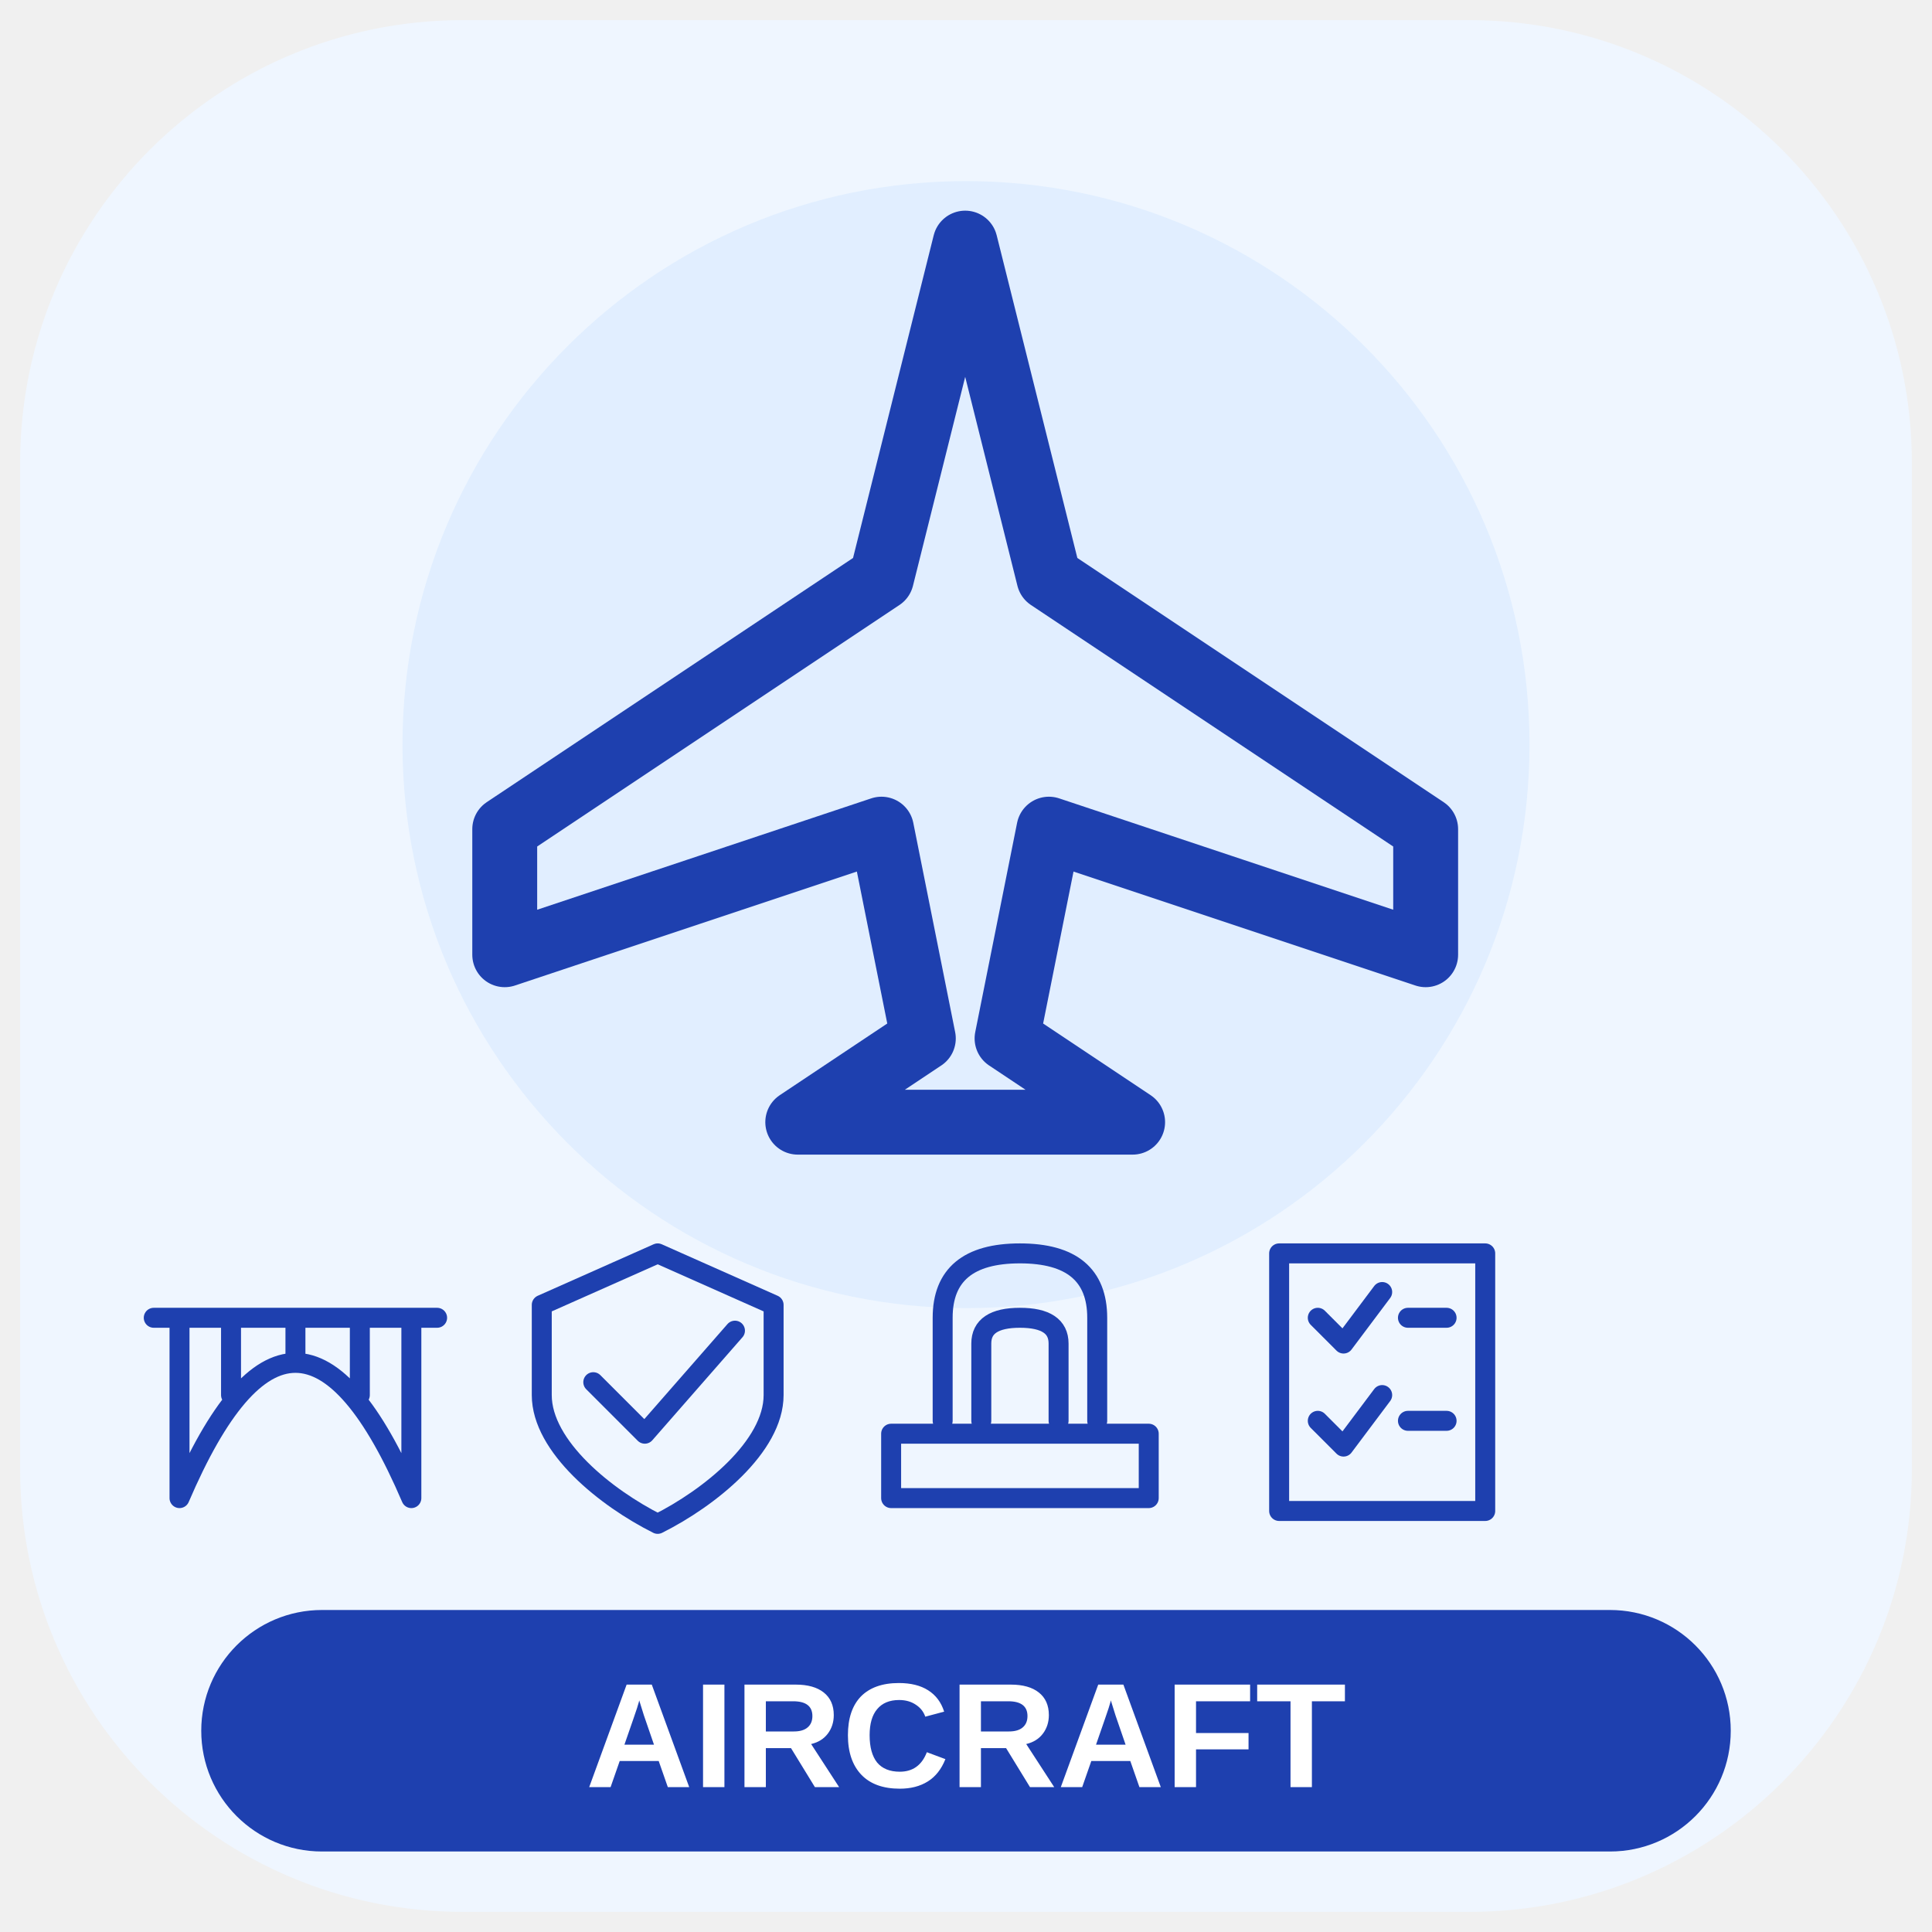
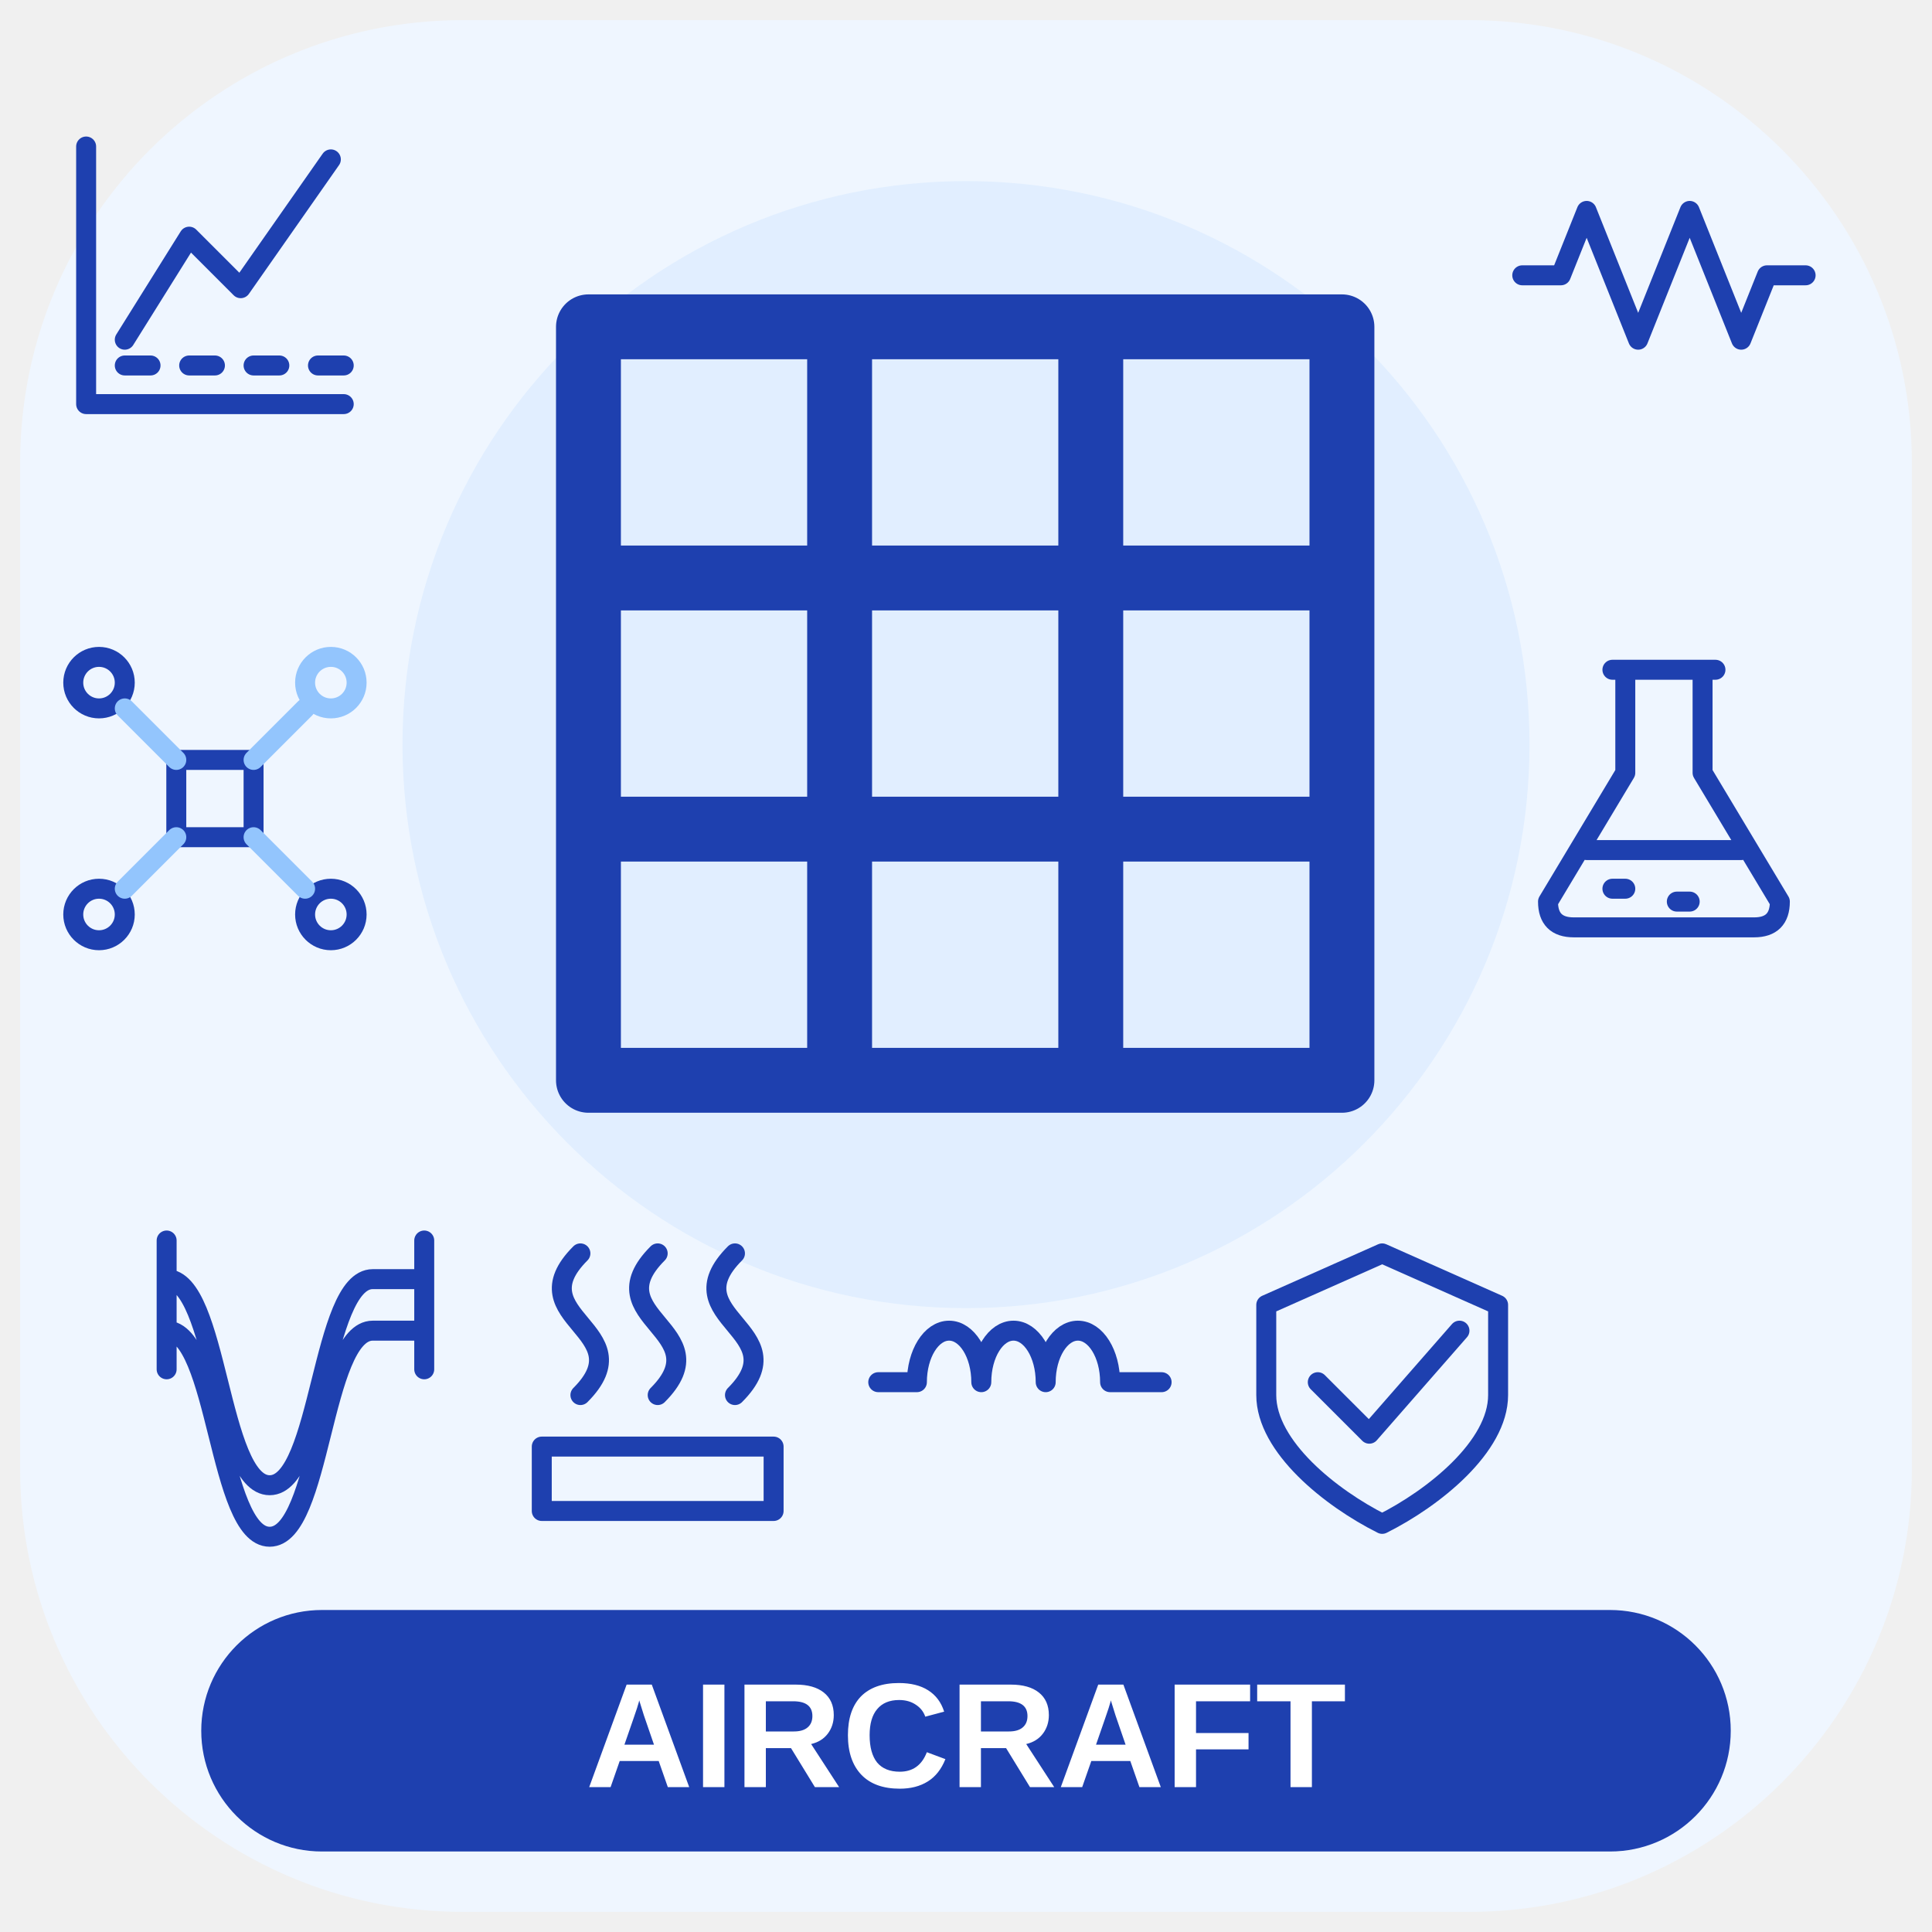
<svg xmlns="http://www.w3.org/2000/svg" viewBox="0 0 96 96" role="img">
  <rect x="1" y="1" width="94" height="94" rx="22" fill="#eff6ff" />
  <circle cx="48" cy="37" r="28" fill="#93c5fd" fill-opacity=".16" />
  <g transform="translate(23 10) scale(2.08)">
    <g fill="none" stroke-width="1.55" stroke-linecap="round" stroke-linejoin="round">
-       <path d="m12 1 2 8 9 6v3l-9-3-1 5 3 2H8l3-2-1-5-9 3v-3l9-6z" stroke="#1e40af" />
+       <path d="M3 3h18v18H3zM3 9h18M3 15h18M9 3v18M15 3v18" stroke="#1e40af" />
    </g>
  </g>
  <g transform="translate(7 61) scale(.64)">
    <g fill="none" stroke-width="1.55" stroke-linecap="round" stroke-linejoin="round">
-       <path d="M1 7h22M3 21Q12 0 21 21M3 7v14m18-14v14M7 7v6m10-6v6M12 7v3" stroke="#1e40af" />
+       <path d="M2 4c4 0 4 16 8 16S14 4 18 4h4M2 8c4 0 4 16 8 16S14 8 18 8h4M2 1v10m20-10v10" stroke="#1e40af" />
    </g>
  </g>
  <g transform="translate(25 61) scale(.64)">
    <g fill="none" stroke-width="1.55" stroke-linecap="round" stroke-linejoin="round">
-       <path d="m12 2 9 4v7c0 4-5 8-9 10-4-2-9-6-9-10V6zM7 12l4 4 7-8" stroke="#1e40af" />
+       <path d="M6 2c-5 5 5 6 0 11M12 2c-5 5 5 6 0 11M18 2c-5 5 5 6 0 11M3 17h18v5H3z" stroke="#1e40af" />
    </g>
  </g>
  <g transform="translate(43 61) scale(.64)">
    <g fill="none" stroke-width="1.55" stroke-linecap="round" stroke-linejoin="round">
-       <path d="M2 16h20v5H2zM6 15V7q0-5 6-5t6 5v8M9 15V9q0-2 3-2t3 2v6" stroke="#1e40af" />
+       <path d="M1 12h3a2.5 4 0 0 1 5 0a2.5 4 0 0 1 5 0a2.5 4 0 0 1 5 0h4" stroke="#1e40af" />
    </g>
  </g>
  <g transform="translate(61 61) scale(.64)">
    <g fill="none" stroke-width="1.55" stroke-linecap="round" stroke-linejoin="round">
-       <path d="M4 2h16v20H4zM7 7l2 2 3-4M14 7h3M7 15l2 2 3-4M14 15h3" stroke="#1e40af" />
+       <path d="m12 2 9 4v7c0 4-5 8-9 10-4-2-9-6-9-10V6zM7 12l4 4 7-8" stroke="#1e40af" />
+     </g>
+   </g>
+   <g transform="translate(75 6) scale(.64)">
+     <g fill="none" stroke-width="1.55" stroke-linecap="round" stroke-linejoin="round">
+       <path d="M1 12h3l2-5 4 10 4-10 4 10 2-5h3" stroke="#1e40af" />
+     </g>
+   </g>
+   <g transform="translate(3 6) scale(.64)">
+     <g fill="none" stroke-width="1.55" stroke-linecap="round" stroke-linejoin="round">
+       <path d="M2 2v20h20M5 17l5-8 4 4 7-10M5 19h2m3 0h2m3 0h2m3 0h2" stroke="#1e40af" />
+     </g>
+   </g>
+   <g transform="translate(75 32) scale(.64)">
+     <g fill="none" stroke-width="1.55" stroke-linecap="round" stroke-linejoin="round">
+       <path d="M8 2h8M9 2v8L3 20q0 2 2 2h14q2 0 2-2l-6-10V2M6 16h12M8 19h1m4 1h1" stroke="#1e40af" />
+     </g>
+   </g>
+   <g transform="translate(3 32) scale(.64)">
+     <g fill="none" stroke-width="1.55" stroke-linecap="round" stroke-linejoin="round">
+       <rect x="9" y="9" width="6" height="6" stroke="#1e40af" />
+       <circle cx="3" cy="3" r="2" stroke="#1e40af" />
+       <circle cx="21" cy="3" r="2" stroke="#93c5fd" />
+       <circle cx="3" cy="21" r="2" stroke="#1e40af" />
+       <circle cx="21" cy="21" r="2" stroke="#1e40af" />
+       <path d="m5 5 4 4m6 0 4-4M5 19l4-4m6 0 4 4" stroke="#93c5fd" />
    </g>
  </g>
  <rect x="10" y="80" width="76" height="12" rx="6" fill="#1e40af" />
  <text x="48" y="88.8" text-anchor="middle" font-family="Arial,sans-serif" font-weight="700" font-size="7.4" fill="white">AIRCRAFT</text>
</svg>
